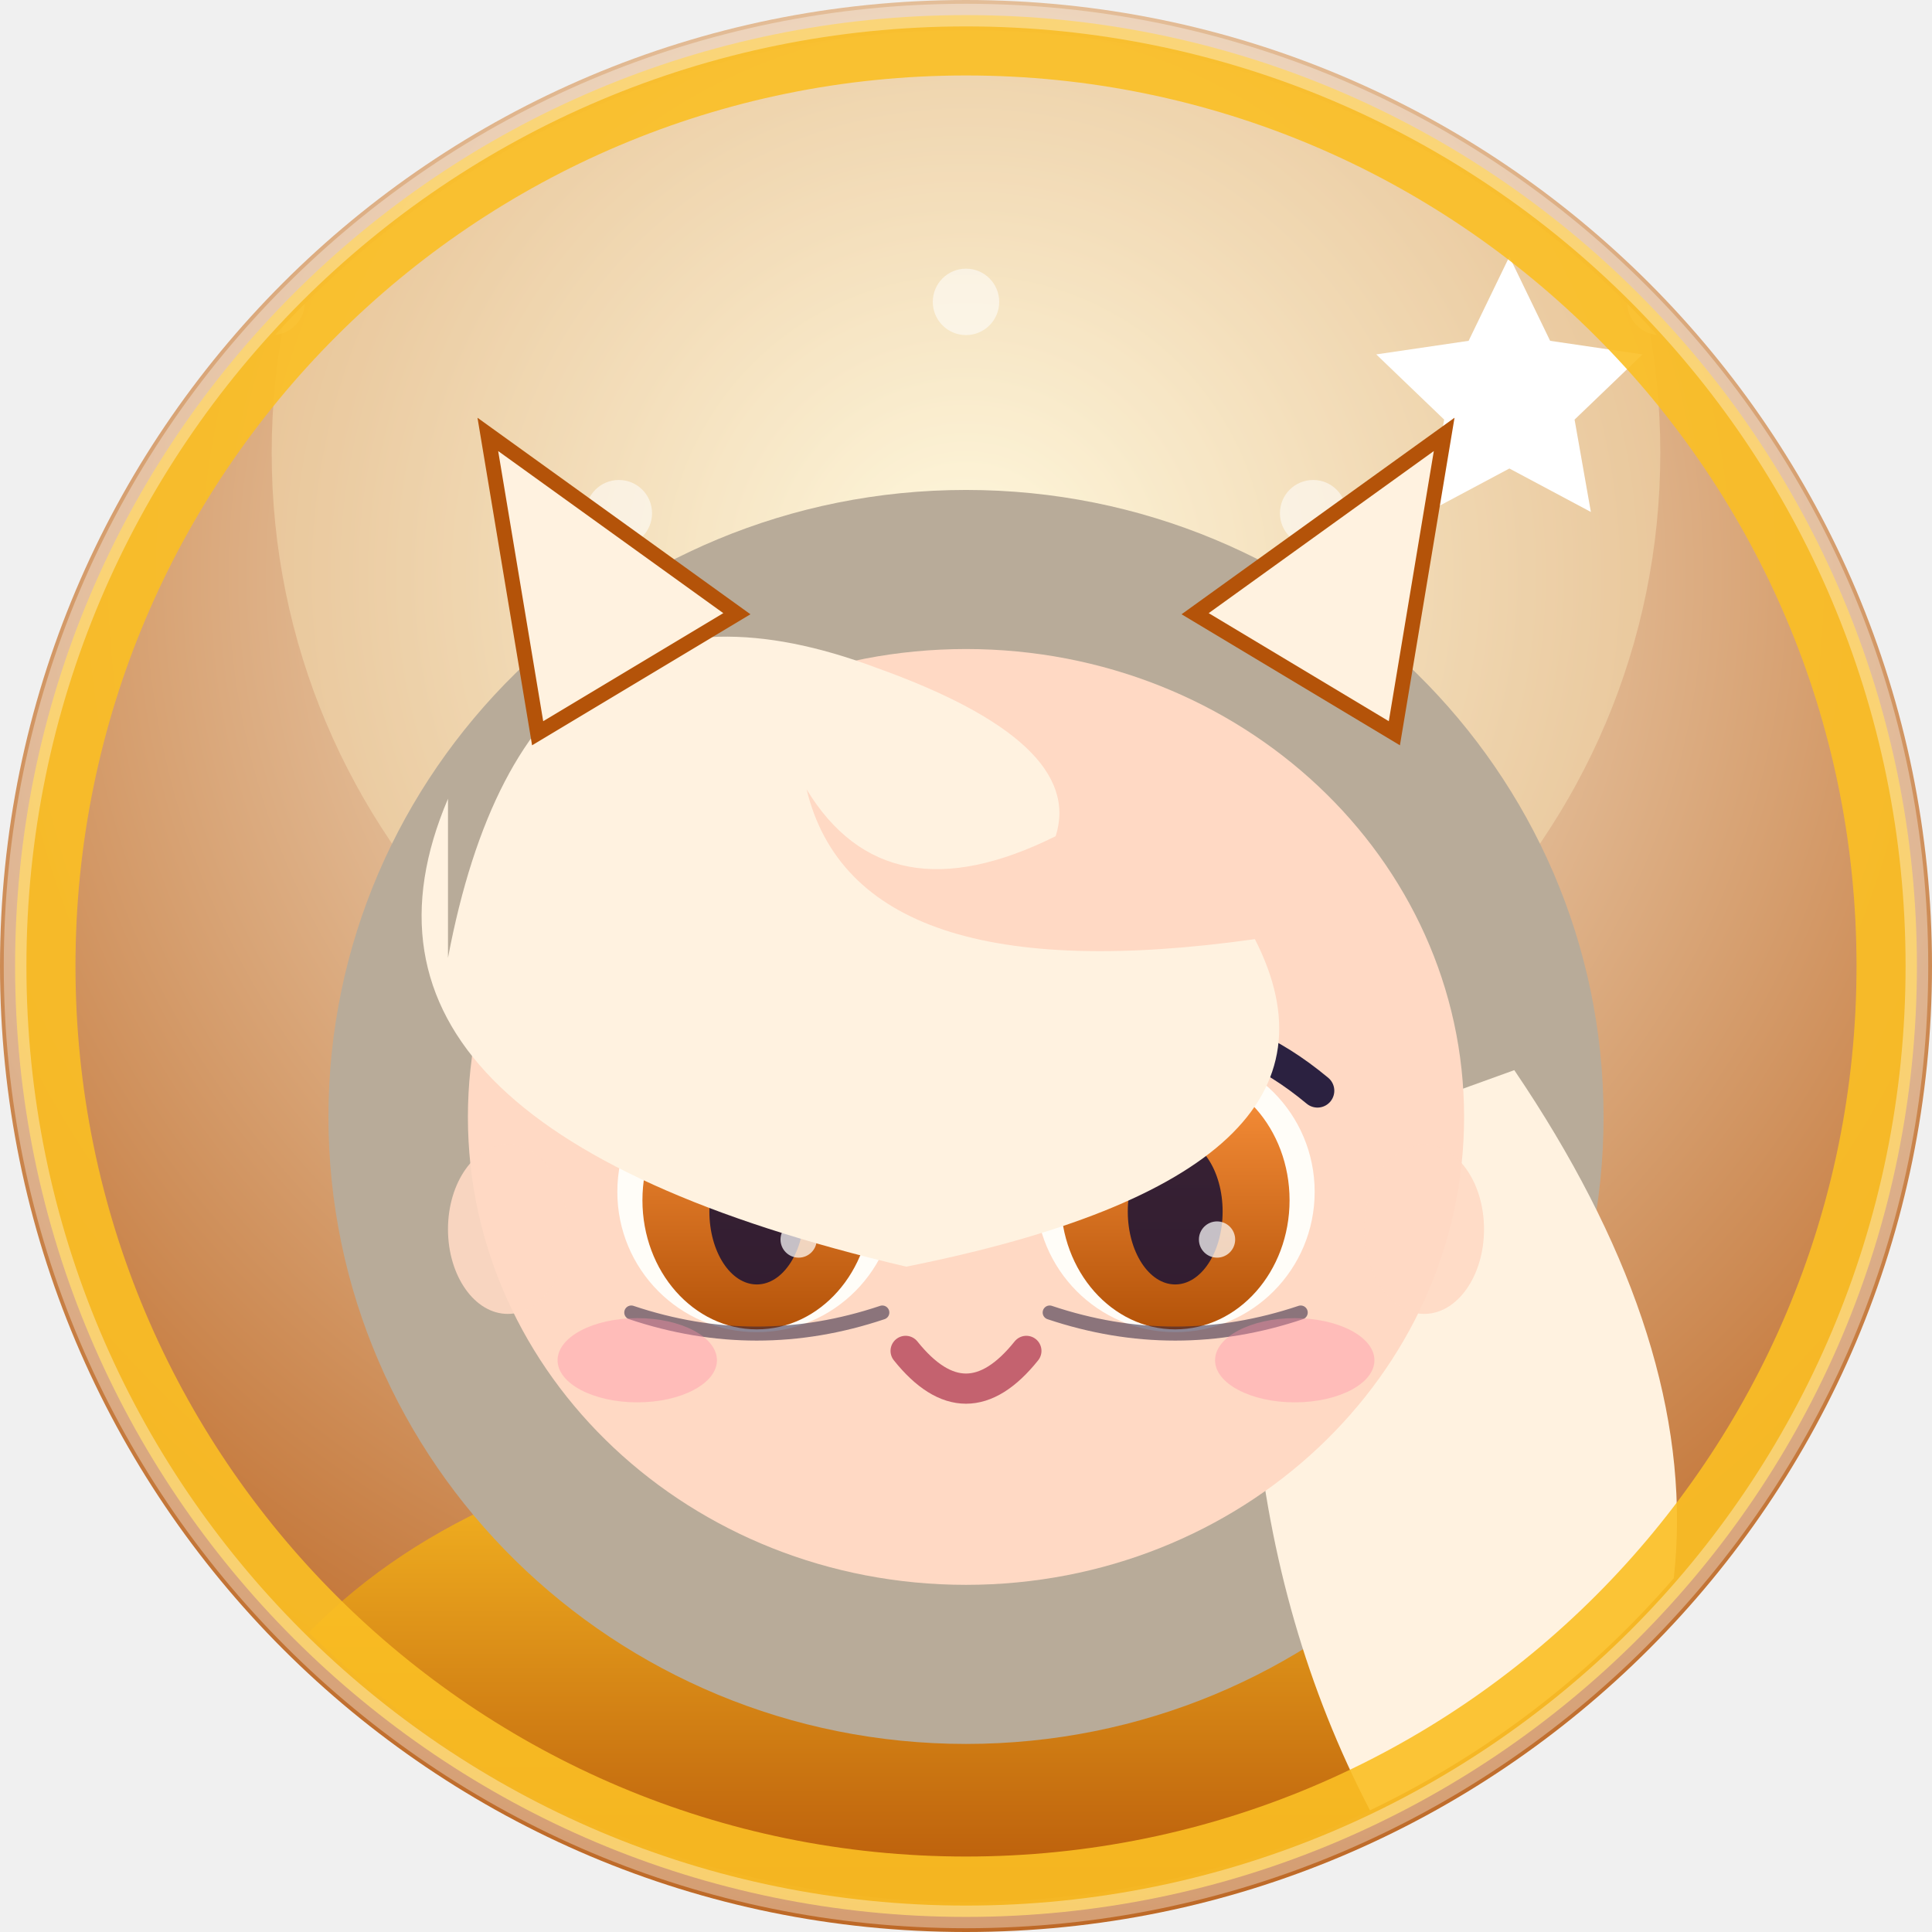
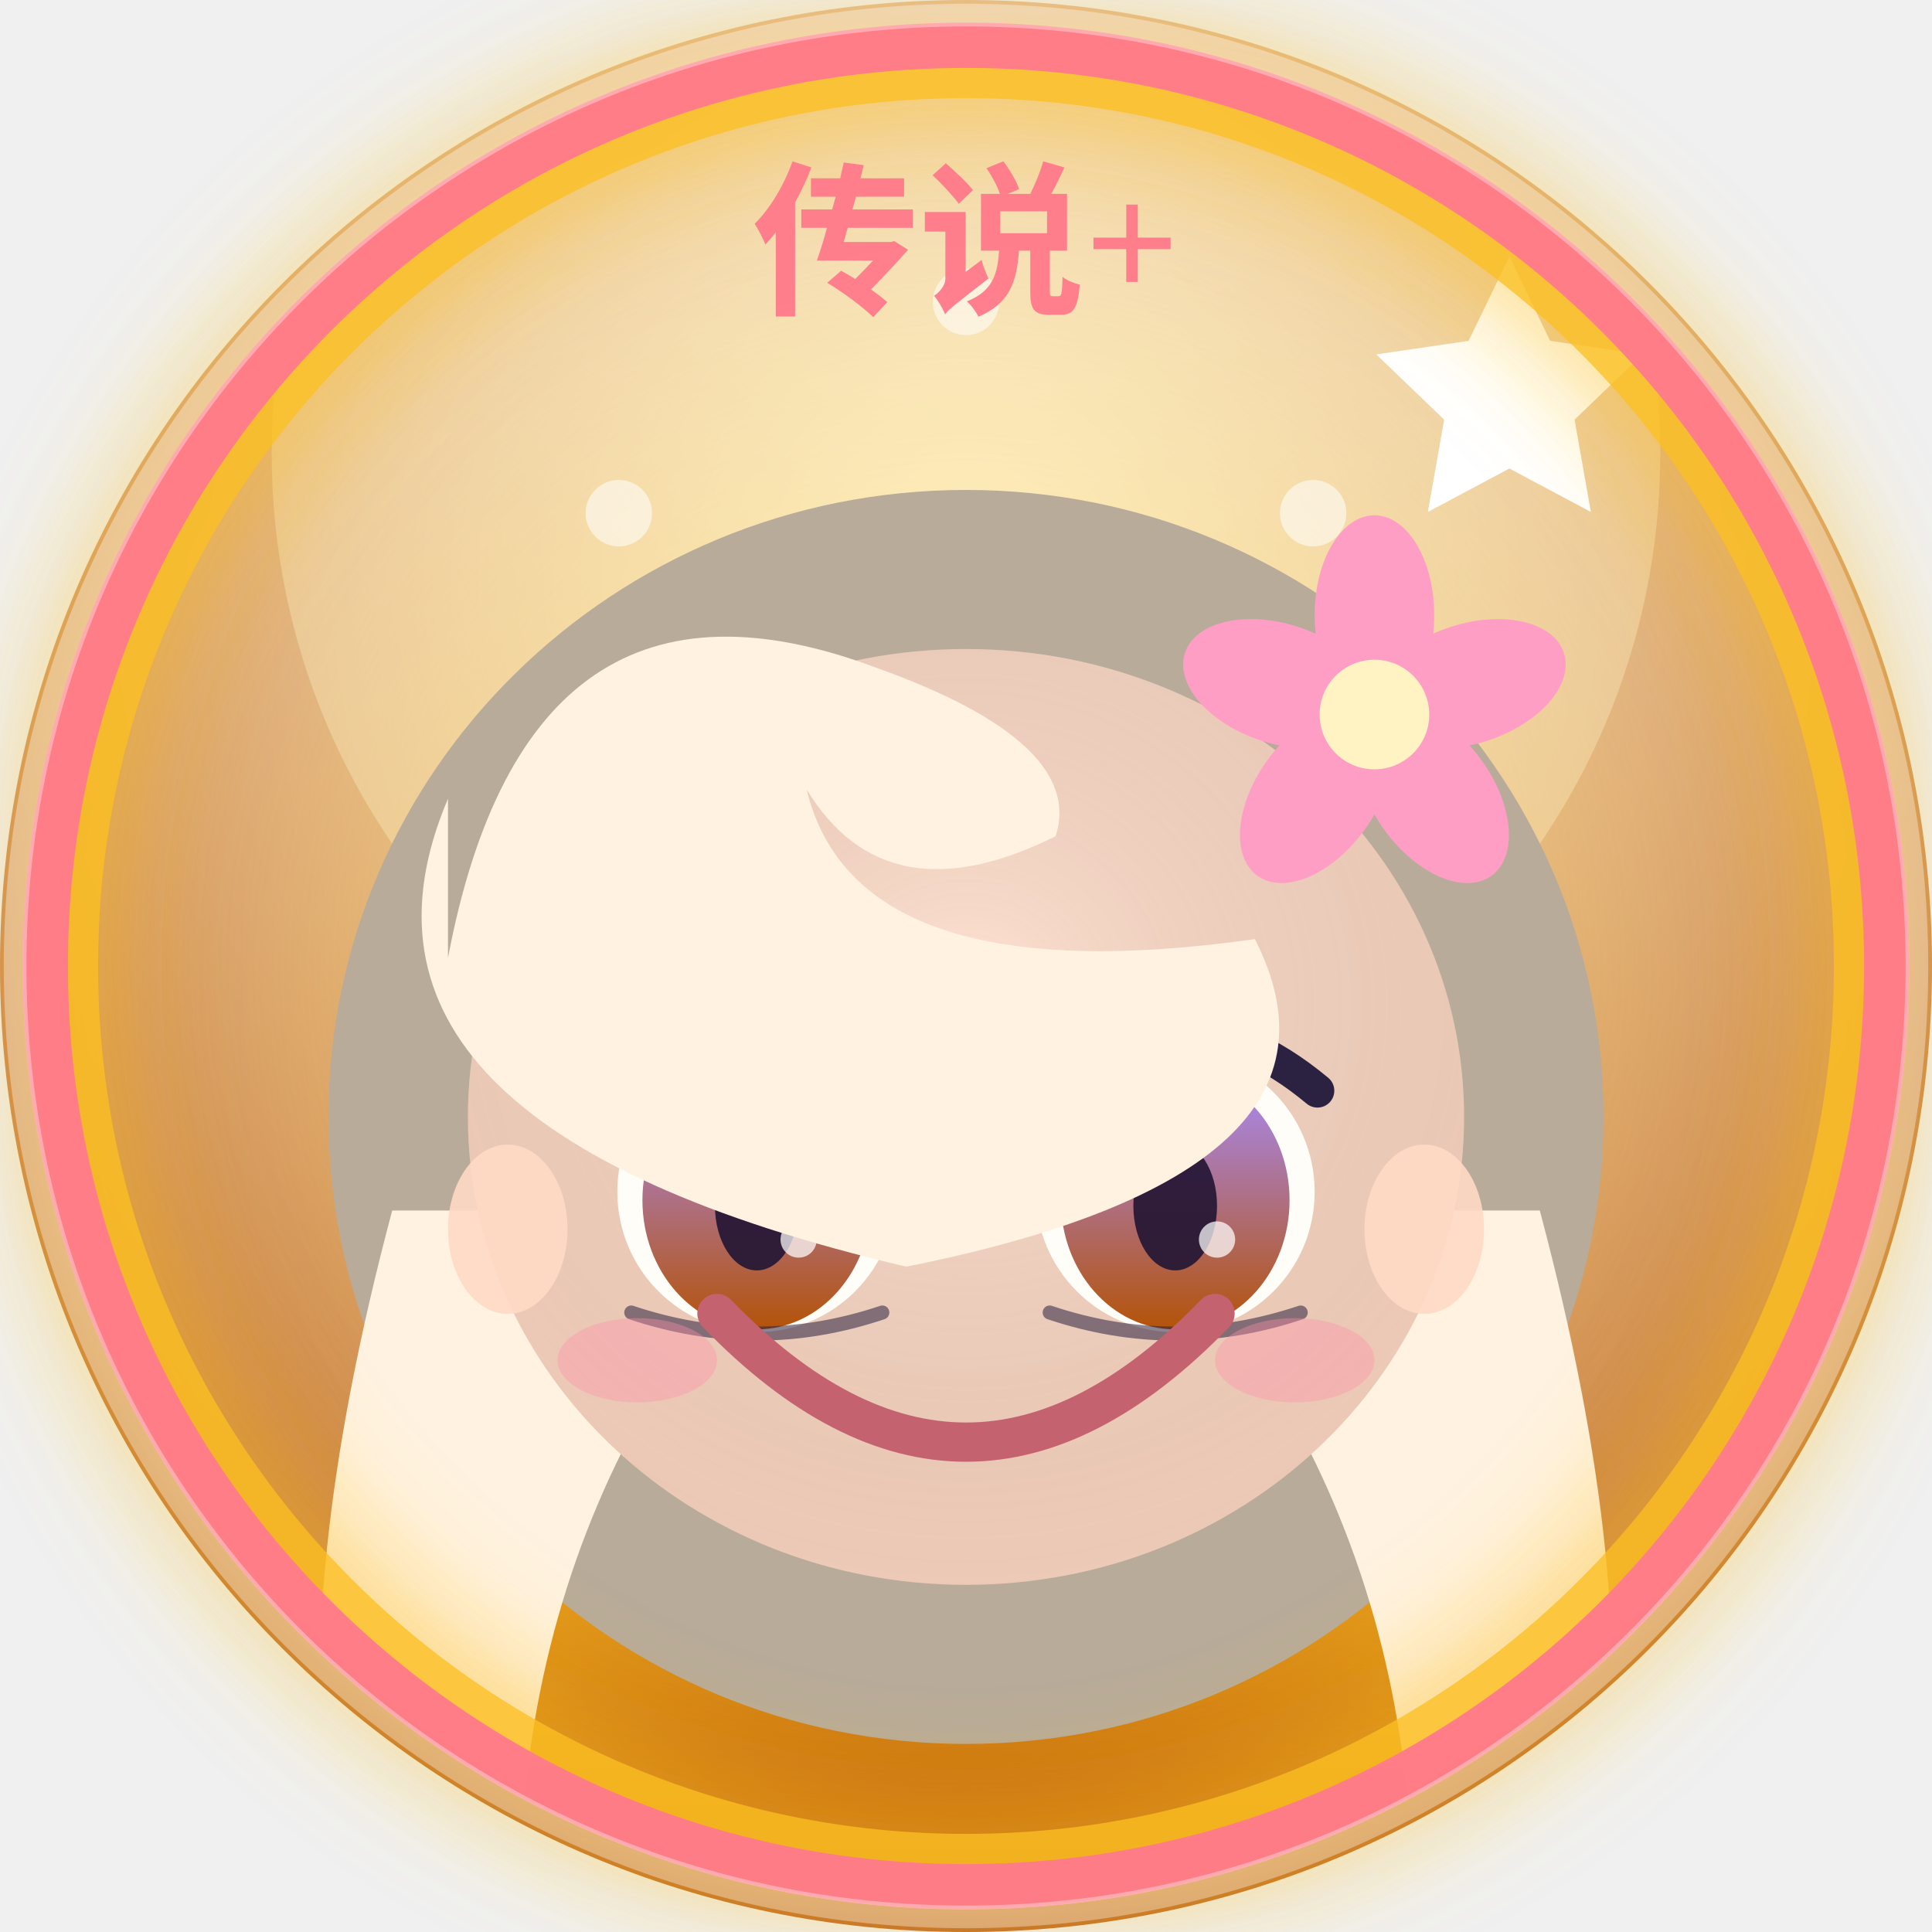
<svg xmlns="http://www.w3.org/2000/svg" viewBox="0 0 128 128" width="128" height="128">
  <defs>
    <clipPath id="clip">
      <circle cx="64" cy="64" r="62" />
    </clipPath>
    <radialGradient id="bg" cx="50%" cy="30%" r="80%">
      <stop offset="0%" stop-color="#fffbeb" />
      <stop offset="100%" stop-color="#b45309" />
    </radialGradient>
+     <radialGradient id="bglow" cx="50%" cy="50%" r="50%">
+       <stop offset="0%" stop-color="#fbbf24" stop-opacity=".55" />
+       <stop offset="100%" stop-color="#fbbf24" stop-opacity="0" />
+     </radialGradient>
    <linearGradient id="iris" x1="0" y1="0" x2="0" y2="1">
-       <stop offset="0%" stop-color="#fb923c" />
+       <stop offset="0%" stop-color="#a78bfa" />
      <stop offset="100%" stop-color="#b45309" />
    </linearGradient>
    <linearGradient id="cloth" x1="0" y1="0" x2="0" y2="1">
      <stop offset="0%" stop-color="#fbbf24" />
      <stop offset="100%" stop-color="#b45309" />
    </linearGradient>
+     <radialGradient id="face" cx="50%" cy="38%" r="70%">
+       <stop offset="0%" stop-color="#ffffff" stop-opacity=".25" />
+       <stop offset="100%" stop-color="#000000" stop-opacity=".06" />
+     </radialGradient>
+     <filter id="aglow" x="-60%" y="-60%" width="220%" height="220%">
+       <feGaussianBlur stdDeviation="4" result="b" />
+       <feMerge>
+         <feMergeNode in="b" />
+         <feMergeNode in="SourceGraphic" />
+       </feMerge>
+     </filter>
  </defs>
  <circle cx="64" cy="64" r="64" fill="url(#bg)" />
+   <circle cx="64" cy="64" r="60" fill="url(#bglow)" />
  <g clip-path="url(#clip)">
    <circle cx="64" cy="30" r="46" fill="#fef3c7" opacity=".35" />
    <circle cx="18" cy="20" r="2.2" fill="#fff" opacity=".55" />
    <circle cx="41" cy="34" r="2.2" fill="#fff" opacity=".55" />
    <circle cx="64" cy="20" r="2.2" fill="#fff" opacity=".55" />
    <circle cx="87" cy="34" r="2.2" fill="#fff" opacity=".55" />
    <circle cx="110" cy="20" r="2.2" fill="#fff" opacity=".55" />
    <path d="M100 17 l2.7 5.58 l6.12 0.9 l-4.5 4.32 l1.08 6.12 l-5.4 -2.88 l-5.4 2.88 l1.08 -6.12 l-4.5 -4.32 l6.12 -0.9 z" fill="#fff" />
    <path d="M10 128 q8 -34 54 -34 t54 34 z" fill="url(#cloth)" />
    <path d="M46 96 q18 14 36 0 l4 8 q-22 16 -44 0 z" fill="#fff" opacity=".55" />
    <ellipse cx="64" cy="74" rx="42.24" ry="41.54" fill="#b8ab99" />
-     <path d="M100.326 70.9 q23.1 34.1 -3.3 58.9 q-16.5 -21.7 -13.86 -52.7 z" fill="#fff2e0" />
+     <path d="M25.984 80.2 q-13.2 49.6 9.9 62 q-6.6 -37.2 16.5 -62 z" fill="#fff2e0" />
+     <path d="M102.016 80.2 q13.2 49.6 -9.9 62 q6.6 -37.2 -16.5 -62 z" fill="#fff2e0" />
    <ellipse cx="64" cy="74" rx="33" ry="31" fill="#ffd9c4" />
+     <ellipse cx="64" cy="74" rx="33" ry="31" fill="url(#face)" />
    <ellipse cx="33.64" cy="81.44" rx="3.96" ry="5.61" fill="#ffd9c4" opacity=".9" />
    <ellipse cx="94.36" cy="81.44" rx="3.96" ry="5.61" fill="#ffd9c4" opacity=".9" />
    <g>
      <ellipse cx="50.14" cy="78.96" rx="9.24" ry="9.3" fill="#fffdf8" />
      <ellipse cx="50.14" cy="79.518" rx="7.577" ry="8.556" fill="url(#iris)" />
-       <ellipse cx="50.14" cy="80.262" rx="3.142" ry="4.836" fill="#241634" opacity=".9" />
+       <ellipse cx="50.14" cy="79.89" rx="2.772" ry="4.278" fill="#241634" opacity=".92" />
      <circle cx="47.183" cy="75.612" r="2.772" fill="#fff" opacity=".96" />
      <circle cx="52.912" cy="82.122" r="1.201" fill="#fff" opacity=".72" />
      <path d="M40.715 72.264 q9.24 -7.998 18.85 0" stroke="#2b2140" stroke-width="2.232" fill="none" stroke-linecap="round" />
      <path d="M41.824 86.958 q8.316 2.79 16.632 0" stroke="#2b2140" stroke-width="0.93" fill="none" stroke-linecap="round" opacity=".55" />
      <circle cx="40.438" cy="70.59" r="1.201" fill="#2b2140" opacity=".5" />
    </g>
    <g>
      <ellipse cx="77.86" cy="78.96" rx="9.24" ry="9.3" fill="#fffdf8" />
      <ellipse cx="77.86" cy="79.518" rx="7.577" ry="8.556" fill="url(#iris)" />
-       <ellipse cx="77.86" cy="80.262" rx="3.142" ry="4.836" fill="#241634" opacity=".9" />
+       <ellipse cx="77.86" cy="79.89" rx="2.772" ry="4.278" fill="#241634" opacity=".92" />
      <circle cx="74.903" cy="75.612" r="2.772" fill="#fff" opacity=".96" />
      <circle cx="80.632" cy="82.122" r="1.201" fill="#fff" opacity=".72" />
      <path d="M68.435 72.264 q9.24 -7.998 18.85 0" stroke="#2b2140" stroke-width="2.232" fill="none" stroke-linecap="round" />
      <path d="M69.544 86.958 q8.316 2.79 16.632 0" stroke="#2b2140" stroke-width="0.93" fill="none" stroke-linecap="round" opacity=".55" />
      <circle cx="68.158" cy="70.59" r="1.201" fill="#2b2140" opacity=".5" />
    </g>
    <ellipse cx="42.22" cy="90.12" rx="5.28" ry="2.79" fill="#ff8fa8" opacity=".38" />
    <ellipse cx="85.78" cy="90.12" rx="5.28" ry="2.79" fill="#ff8fa8" opacity=".38" />
-     <path d="M60 89.5 q4 5 8 0" fill="none" stroke="#c4626f" stroke-width="2" stroke-linecap="round" />
+     <path d="M47.5 87.02 q16.5 17.05 33 0" fill="none" stroke="#c4626f" stroke-width="2.6" stroke-linecap="round" />
    <path d="M29.68 63.46 q5.28 -27.9 28.38 -19.22                      q13.86 4.96 11.88 11.16 q-11.22 5.58 -16.5 -3.1                      q3.3 13.64 29.7 9.92 q7.92 15.5 -23.1 21.7                      q-39.6 -9.3 -30.36 -31 z" fill="#fff2e0" />
-     <path d="M35.62 48.58 l-3.3 -19.8 l16.5 11.88 z" fill="#fff2e0" stroke="#b45309" stroke-width="0.99" />
-     <path d="M92.38 48.58 l3.3 -19.8 l-16.5 11.88 z" fill="#fff2e0" stroke="#b45309" stroke-width="0.99" />
+     <g transform="translate(91.06,47.34)">
+       <ellipse cx="0" cy="-6.6" rx="3.96" ry="6.6" fill="#ff9ec4" transform="rotate(0)" />
+       <ellipse cx="0" cy="-6.6" rx="3.96" ry="6.6" fill="#ff9ec4" transform="rotate(72)" />
+       <ellipse cx="0" cy="-6.6" rx="3.96" ry="6.6" fill="#ff9ec4" transform="rotate(144)" />
+       <ellipse cx="0" cy="-6.6" rx="3.96" ry="6.6" fill="#ff9ec4" transform="rotate(216)" />
+       <ellipse cx="0" cy="-6.6" rx="3.96" ry="6.6" fill="#ff9ec4" transform="rotate(288)" />
+       <circle cx="0" cy="0" r="3.63" fill="#fff3c4" />
+     </g>
  </g>
-   <circle cx="64" cy="64" r="61" fill="none" stroke="#fbbf24" stroke-width="4" opacity=".9" />
+   <circle cx="64" cy="64" r="60" fill="none" stroke="#fbbf24" stroke-width="5" opacity=".85" filter="url(#aglow)" />
+   <circle cx="64" cy="64" r="61" fill="none" stroke="#ff7a8b" stroke-width="3" opacity=".95" />
  <circle cx="64" cy="64" r="63" fill="none" stroke="#ffffff" stroke-width="1.5" opacity=".35" />
+   <text x="64" y="20" text-anchor="middle" font-size="11" font-weight="bold" fill="#ff7a8b" opacity=".95">传说+</text>
</svg>
